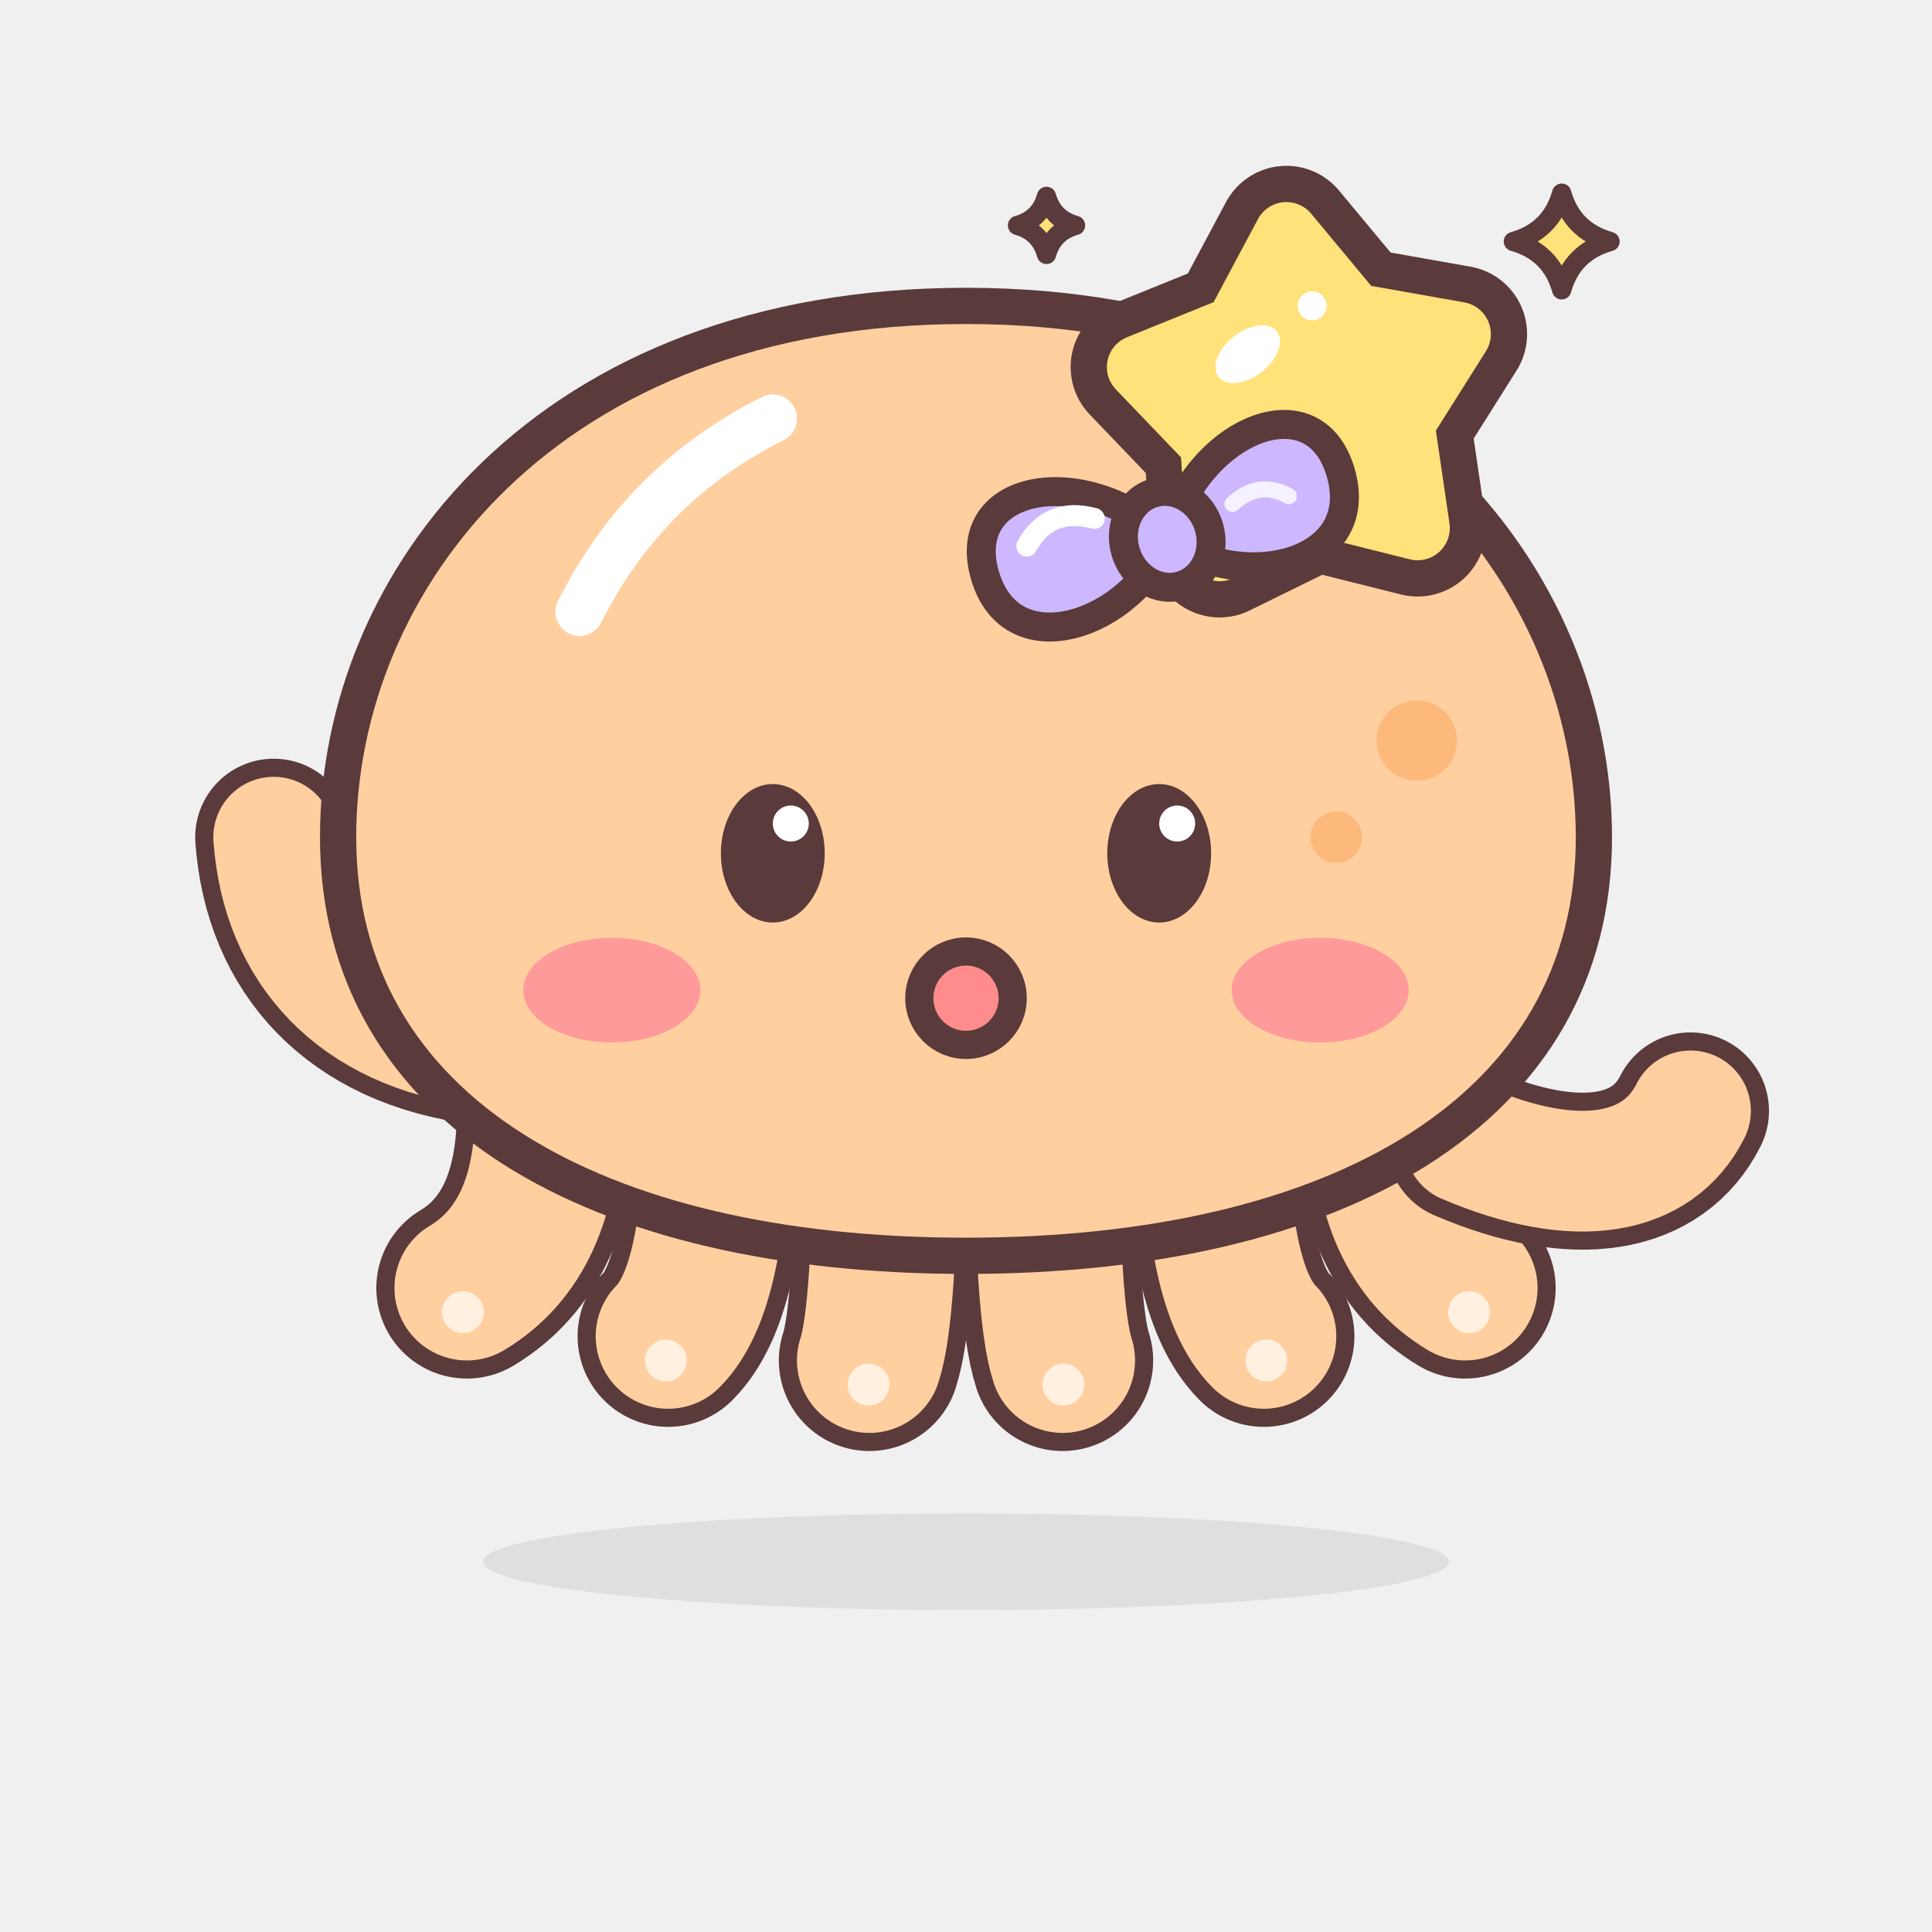
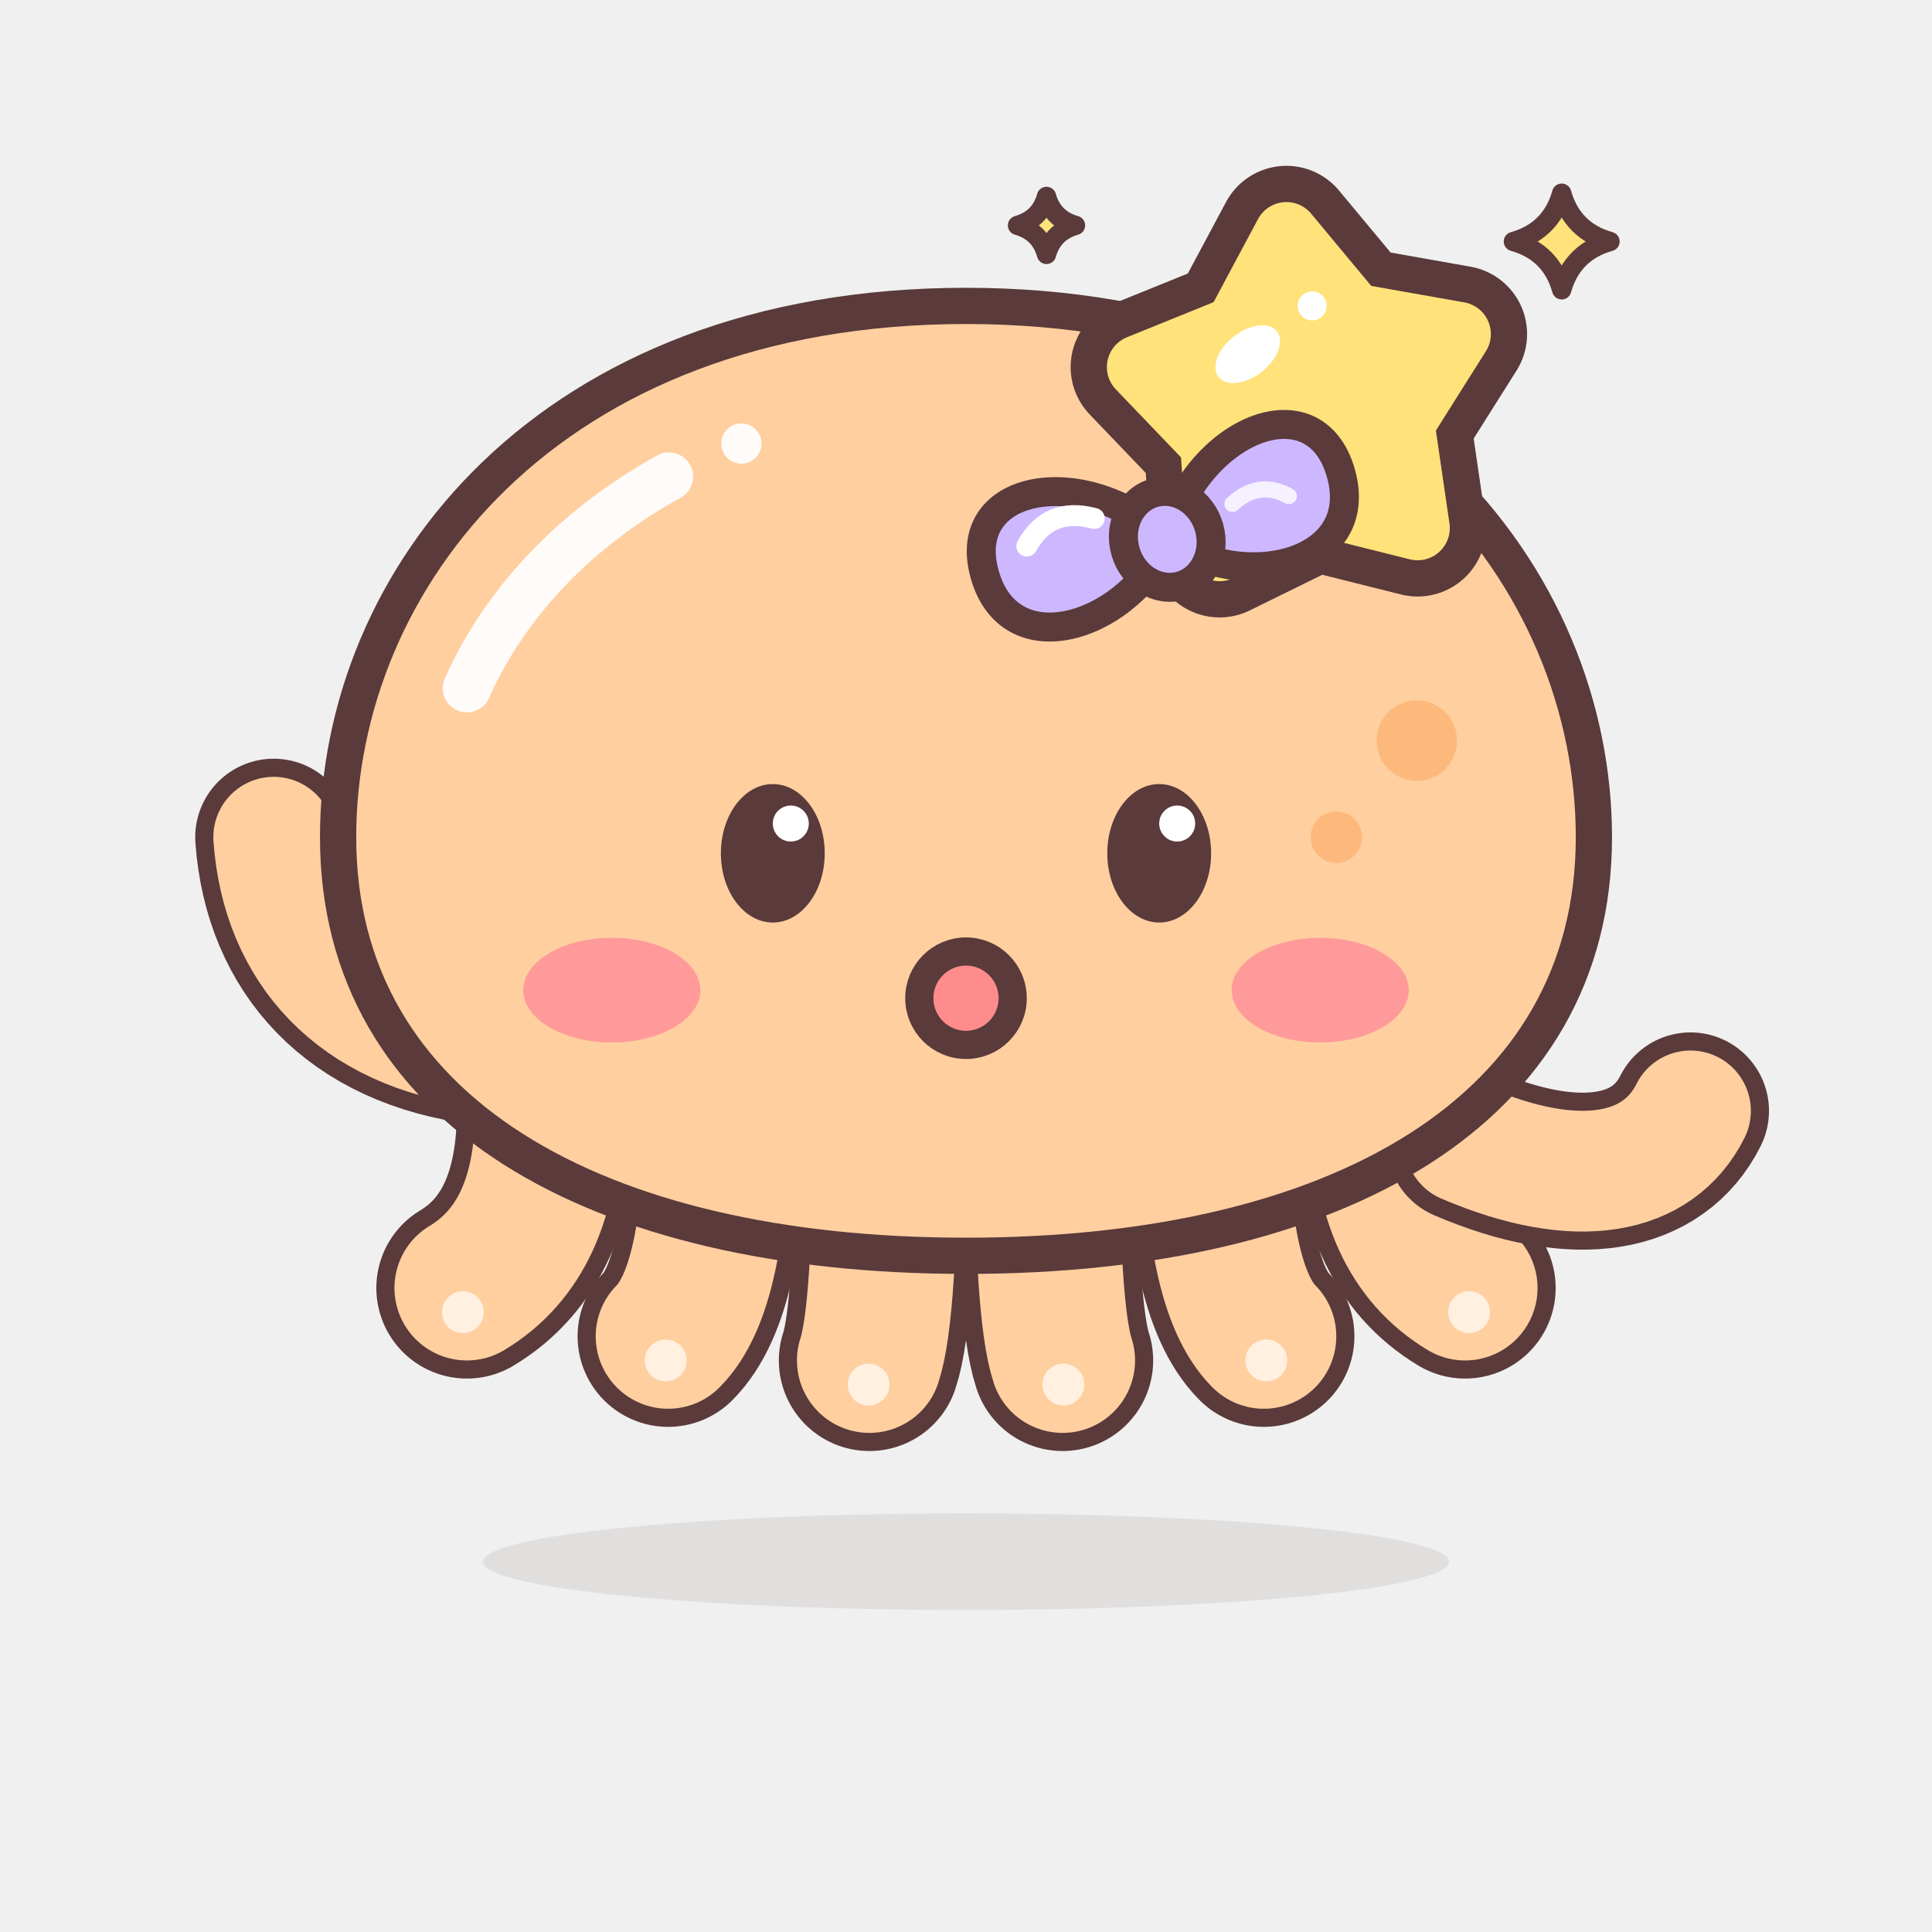
<svg xmlns="http://www.w3.org/2000/svg" viewBox="0 0 240 240" width="240" height="240">
+   <defs>
+     <clipPath id="G4-head">
+       <path d="M120 38 C 172 38, 198 72, 198 104 C 198 138, 166 156, 120 156 C 74 156, 42 138, 42 104 C 42 72, 68 38, 120 38 Z" />
+     </clipPath>
+   </defs>
  <ellipse cx="120" cy="194" rx="60" ry="6" fill="#5A3A3A" opacity="0.10" />
  <g fill="none" stroke-linecap="round" stroke-linejoin="round">
    <g stroke="#5A3A3A" stroke-width="22.5">
      <path d="M68 138 Q 68 154, 58 160" />
      <path d="M89 138 Q 89 160, 83 166" />
      <path d="M110 138 Q 110 163, 108 169" />
      <path d="M130 138 Q 130 163, 132 169" />
      <path d="M151 138 Q 151 160, 157 166" />
      <path d="M172 138 Q 172 154, 182 160" />
    </g>
    <g stroke="#FFCFA0" stroke-width="18">
      <path d="M68 138 Q 68 154, 58 160" />
      <path d="M89 138 Q 89 160, 83 166" />
      <path d="M110 138 Q 110 163, 108 169" />
      <path d="M130 138 Q 130 163, 132 169" />
      <path d="M151 138 Q 151 160, 157 166" />
      <path d="M172 138 Q 172 154, 182 160" />
    </g>
  </g>
  <g fill="none" stroke-linecap="round" stroke-linejoin="round">
    <g stroke="#5A3A3A" stroke-width="19.5">
      <path d="M60 130 C 44 128, 35 118, 34 104" />
      <path d="M182 142 C 196 148, 206 146, 210 138" />
    </g>
    <g stroke="#FFCFA0" stroke-width="15">
      <path d="M60 130 C 44 128, 35 118, 34 104" />
      <path d="M182 142 C 196 148, 206 146, 210 138" />
    </g>
  </g>
  <g fill="#FFF0E0">
    <circle cx="57.5" cy="163" r="2.6" />
    <circle cx="82.7" cy="169" r="2.6" />
    <circle cx="107.9" cy="172" r="2.6" />
    <circle cx="132.1" cy="172" r="2.6" />
    <circle cx="157.3" cy="169" r="2.6" />
    <circle cx="182.5" cy="163" r="2.6" />
  </g>
  <path d="M120 38 C 172 38, 198 72, 198 104 C 198 138, 166 156, 120 156 C 74 156, 42 138, 42 104 C 42 72, 68 38, 120 38 Z" fill="#FFCFA0" stroke="#5A3A3A" stroke-width="4.5" />
  <g fill="#FDB97C">
    <circle cx="176" cy="92" r="5" />
    <circle cx="166" cy="104" r="3.2" />
  </g>
-   <path d="M72 76 Q 80 60, 96 52" fill="none" stroke="#FFFFFF" stroke-width="6" stroke-linecap="round" />
+   <path d="M58.0 85.5 A 66 54 0 0 1 83.1 59.2" fill="none" stroke="#FFFFFF" stroke-width="6" stroke-linecap="round" opacity="0.92" />
+   <circle cx="92.1" cy="55.1" r="2.5" fill="#FFFFFF" opacity="0.92" />
  <g>
    <polygon points="159.8,29.1 168.2,39.2 181.2,41.5 174.2,52.6 176.1,65.6 163.3,62.4 151.5,68.2 150.6,55.1 141.5,45.6 153.6,40.7" fill="#5A3A3A" stroke="#5A3A3A" stroke-width="17.0" stroke-linejoin="round" />
    <polygon points="159.8,29.1 168.2,39.2 181.2,41.5 174.2,52.6 176.1,65.6 163.3,62.4 151.5,68.2 150.6,55.1 141.5,45.6 153.6,40.7" fill="#FFE27A" stroke="#FFE27A" stroke-width="8" stroke-linejoin="round" />
    <ellipse cx="155" cy="44" rx="4.6" ry="2.8" fill="#FFFFFF" transform="rotate(-38 155 44)" />
    <circle cx="163" cy="38" r="1.8" fill="#FFFFFF" />
    <g transform="translate(145 67) rotate(-16) scale(1.0)" stroke="#5A3A3A" stroke-width="3.60" stroke-linejoin="round">
      <path d="M0 0 C -7 -12, -23 -14, -23 -2 C -23 10, -7 9, 0 0 Z" fill="#CDB8FF" />
      <path d="M0 0 C -7 -12, -23 -14, -23 -2 C -23 10, -7 9, 0 0 Z" fill="#CDB8FF" transform="scale(-1 1)" />
      <path d="M-17 -4 Q -13 -8, -8 -5" fill="none" stroke="#FFFFFF" stroke-width="2.60" stroke-linecap="round" />
      <path d="M9 -2 Q 13 -4, 16 -1" fill="none" stroke="#FFFFFF" stroke-width="2.00" stroke-linecap="round" opacity="0.8" />
      <ellipse cx="0" cy="0" rx="5.4" ry="6" fill="#CDB8FF" />
    </g>
    <path d="M194 24 Q 195.32 28.68, 200 30 Q 195.32 31.32, 194 36 Q 192.68 31.32, 188 30 Q 192.68 28.68, 194 24 Z" fill="#FFE27A" stroke="#5A3A3A" stroke-width="2.4" stroke-linejoin="round" />
    <path d="M130 24.4 Q 130.792 27.208, 133.6 28 Q 130.792 28.792, 130 31.6 Q 129.208 28.792, 126.4 28 Q 129.208 27.208, 130 24.4 Z" fill="#FFE27A" stroke="#5A3A3A" stroke-width="2.4" stroke-linejoin="round" />
  </g>
  <ellipse cx="76" cy="123" rx="11" ry="6.5" fill="#FF9A9A" />
  <ellipse cx="164" cy="123" rx="11" ry="6.5" fill="#FF9A9A" />
  <ellipse cx="96" cy="106" rx="6.45" ry="8.6" fill="#5A3A3A" />
  <circle cx="98.236" cy="102.302" r="2.236" fill="#FFFFFF" />
  <ellipse cx="144" cy="106" rx="6.45" ry="8.6" fill="#5A3A3A" />
  <circle cx="146.236" cy="102.302" r="2.236" fill="#FFFFFF" />
  <circle cx="120" cy="124" r="5.8" fill="#FF8C8C" stroke="#5A3A3A" stroke-width="3.5" />
</svg>
